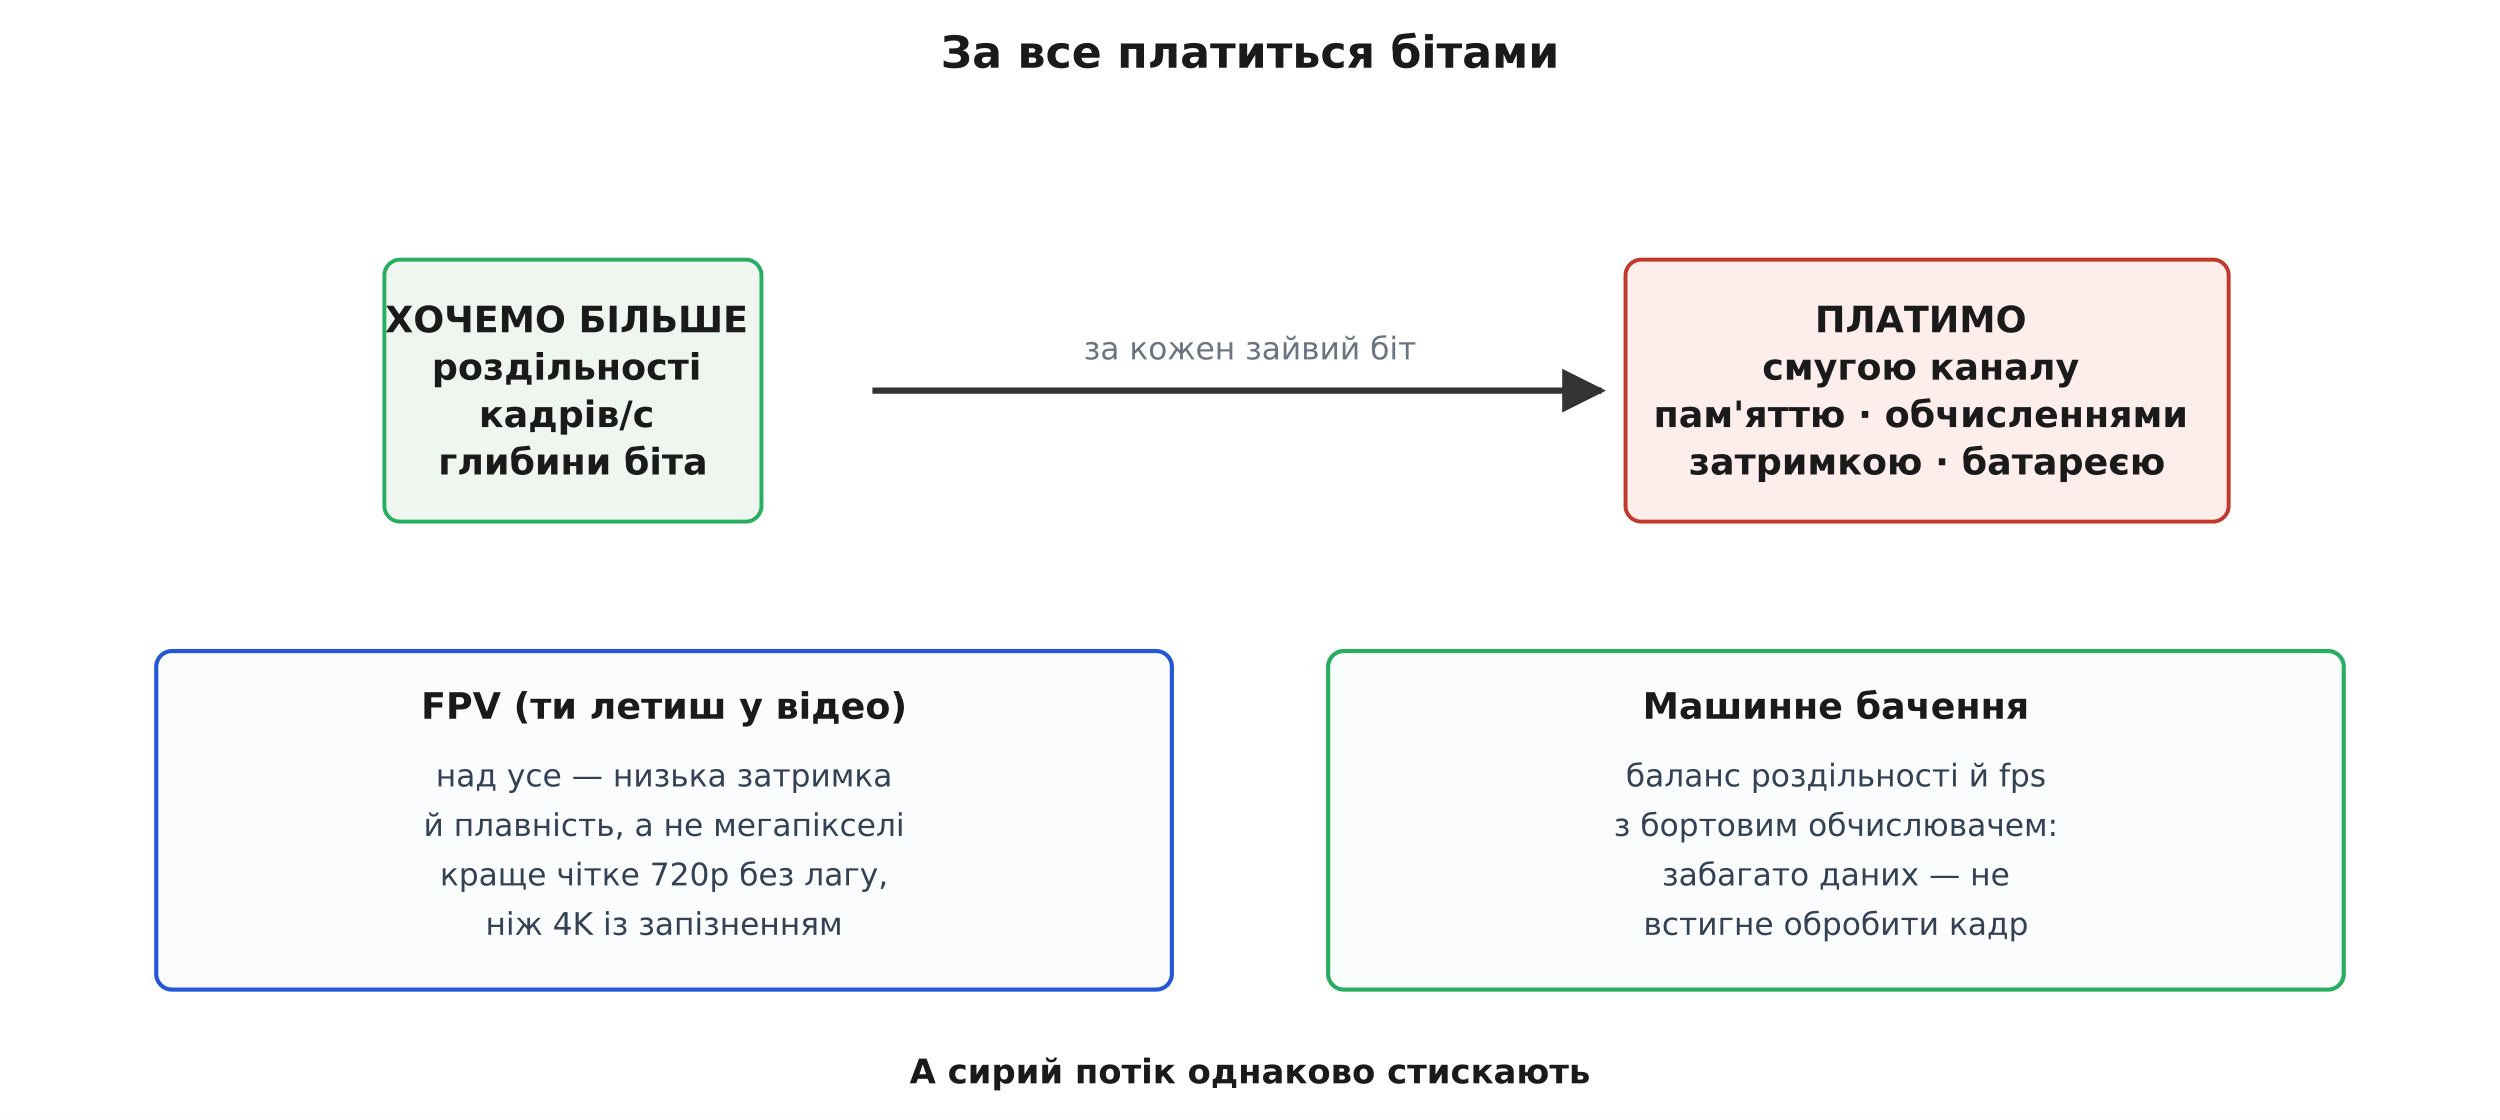
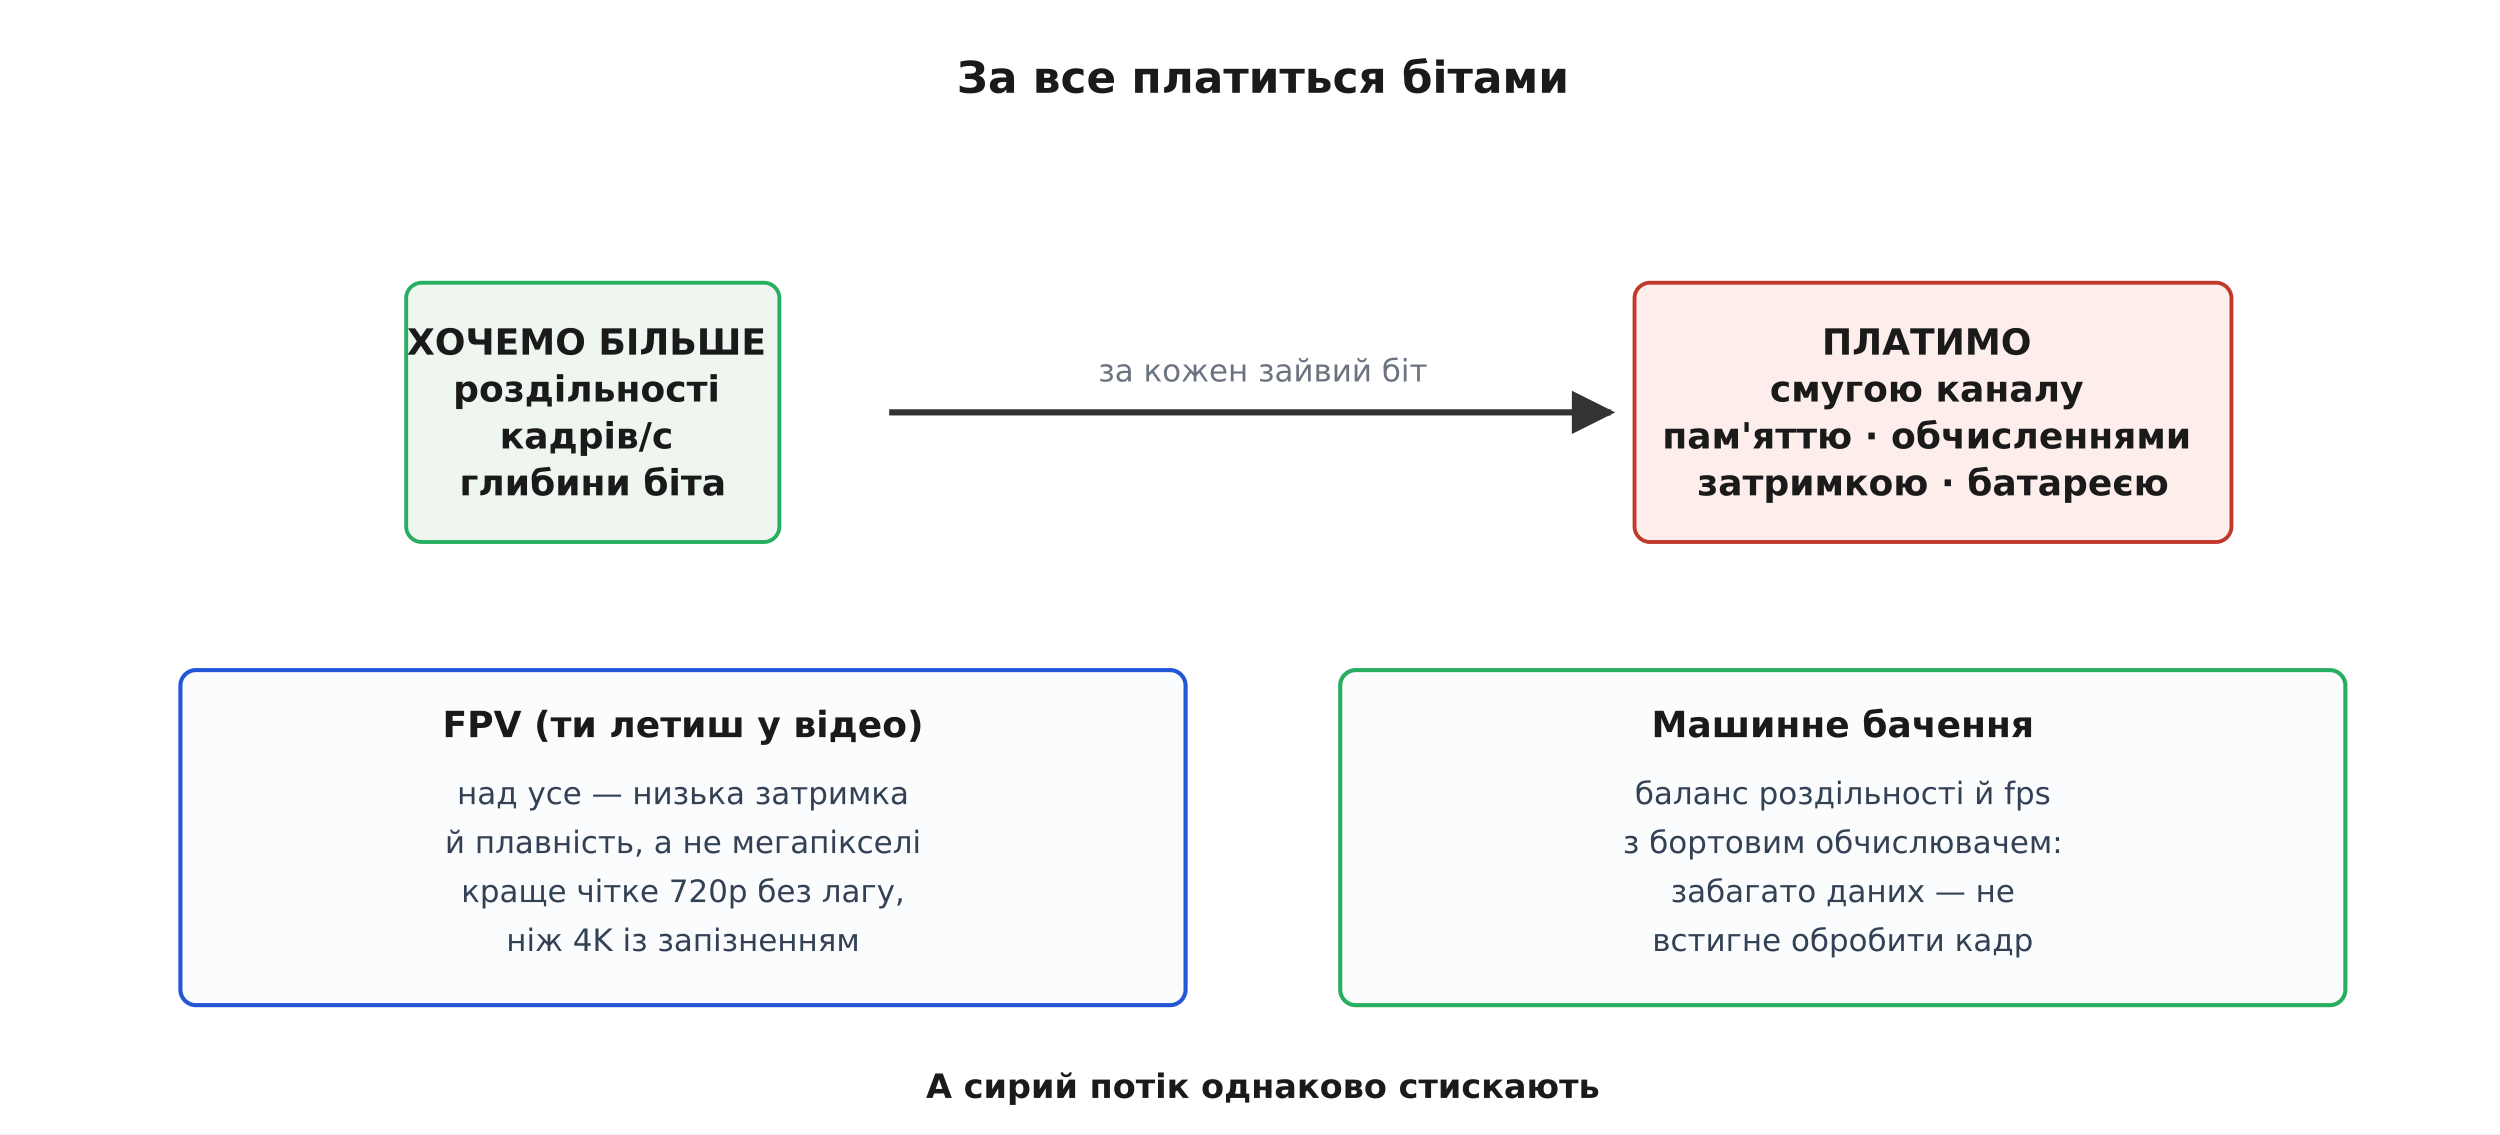
- <svg xmlns="http://www.w3.org/2000/svg" viewBox="0 0 960 430" font-family="'Segoe UI', 'DejaVu Sans', Arial, sans-serif">
-   <rect width="960" height="430" fill="#ffffff" />
+ <svg xmlns="http://www.w3.org/2000/svg" viewBox="-10 -10 970 440" font-family="'Segoe UI', 'DejaVu Sans', Arial, sans-serif">
+   <rect x="-10" y="-10" width="970" height="440" fill="#ffffff" />
  <defs>
    <marker id="arrow" viewBox="0 0 10 10" refX="9" refY="5" markerWidth="7" markerHeight="7" orient="auto-start-reverse">
      <path d="M0 0 L10 5 L0 10 z" fill="#333333" />
    </marker>
  </defs>
  <text x="480.0" y="26.0" font-family="'Segoe UI', 'DejaVu Sans', Arial, sans-serif" font-size="17" fill="#1a1a1a" text-anchor="middle" font-weight="700">За все платиться бітами</text>
  <rect x="147.6" y="99.7" width="144.8" height="100.6" rx="6" fill="#eef6ef" stroke="#27ae60" stroke-width="1.5" />
  <text x="220.0" y="127.6" font-family="'Segoe UI', 'DejaVu Sans', Arial, sans-serif" font-size="14" fill="#1a1a1a" text-anchor="middle" font-weight="700">
    <tspan x="220.0" dy="0.0">ХОЧЕМО БІЛЬШЕ</tspan>
    <tspan x="220.0" dy="18.2">роздільності</tspan>
    <tspan x="220.0" dy="18.2">кадрів/с</tspan>
    <tspan x="220.0" dy="18.2">глибини біта</tspan>
  </text>
  <rect x="624.2" y="99.7" width="231.6" height="100.6" rx="6" fill="#fdeeec" stroke="#c0392b" stroke-width="1.5" />
  <text x="740.0" y="127.6" font-family="'Segoe UI', 'DejaVu Sans', Arial, sans-serif" font-size="14" fill="#1a1a1a" text-anchor="middle" font-weight="700">
    <tspan x="740.0" dy="0.0">ПЛАТИМО</tspan>
    <tspan x="740.0" dy="18.2">смугою каналу</tspan>
    <tspan x="740.0" dy="18.2">пам'яттю · обчисленнями</tspan>
    <tspan x="740.0" dy="18.2">затримкою · батареєю</tspan>
  </text>
  <line x1="335" y1="150" x2="615" y2="150" stroke="#333333" stroke-width="2.4" marker-end="url(#arrow)" />
  <text x="480.0" y="138.0" font-family="'Segoe UI', 'DejaVu Sans', Arial, sans-serif" font-size="12" fill="#6b7280" text-anchor="middle">за кожен зайвий біт</text>
  <rect x="60.0" y="250.0" width="390.0" height="130.0" rx="6" fill="#fbfcfd" stroke="#2457d6" stroke-width="1.6" />
  <text x="255.0" y="276.0" font-family="'Segoe UI', 'DejaVu Sans', Arial, sans-serif" font-size="14" fill="#1a1a1a" text-anchor="middle" font-weight="700">FPV (ти летиш у відео)</text>
  <text x="255.0" y="302.0" font-family="'Segoe UI', 'DejaVu Sans', Arial, sans-serif" font-size="12" fill="#334155" text-anchor="middle">над усе — низька затримка</text>
  <text x="255.0" y="321.0" font-family="'Segoe UI', 'DejaVu Sans', Arial, sans-serif" font-size="12" fill="#334155" text-anchor="middle">й плавність, а не мегапікселі</text>
  <text x="255.0" y="340.0" font-family="'Segoe UI', 'DejaVu Sans', Arial, sans-serif" font-size="12" fill="#334155" text-anchor="middle">краще чітке 720p без лагу,</text>
  <text x="255.0" y="359.0" font-family="'Segoe UI', 'DejaVu Sans', Arial, sans-serif" font-size="12" fill="#334155" text-anchor="middle">ніж 4K із запізненням</text>
  <rect x="510.0" y="250.0" width="390.0" height="130.0" rx="6" fill="#fbfcfd" stroke="#27ae60" stroke-width="1.6" />
  <text x="705.0" y="276.0" font-family="'Segoe UI', 'DejaVu Sans', Arial, sans-serif" font-size="14" fill="#1a1a1a" text-anchor="middle" font-weight="700">Машинне бачення</text>
  <text x="705.0" y="302.0" font-family="'Segoe UI', 'DejaVu Sans', Arial, sans-serif" font-size="12" fill="#334155" text-anchor="middle">баланс роздільності й fps</text>
  <text x="705.0" y="321.0" font-family="'Segoe UI', 'DejaVu Sans', Arial, sans-serif" font-size="12" fill="#334155" text-anchor="middle">з бортовим обчислювачем:</text>
  <text x="705.0" y="340.0" font-family="'Segoe UI', 'DejaVu Sans', Arial, sans-serif" font-size="12" fill="#334155" text-anchor="middle">забагато даних — не</text>
  <text x="705.0" y="359.0" font-family="'Segoe UI', 'DejaVu Sans', Arial, sans-serif" font-size="12" fill="#334155" text-anchor="middle">встигне обробити кадр</text>
  <text x="480.0" y="416.0" font-family="'Segoe UI', 'DejaVu Sans', Arial, sans-serif" font-size="13" fill="#1a1a1a" text-anchor="middle" font-weight="700">А сирий потік однаково стискають</text>
</svg>
